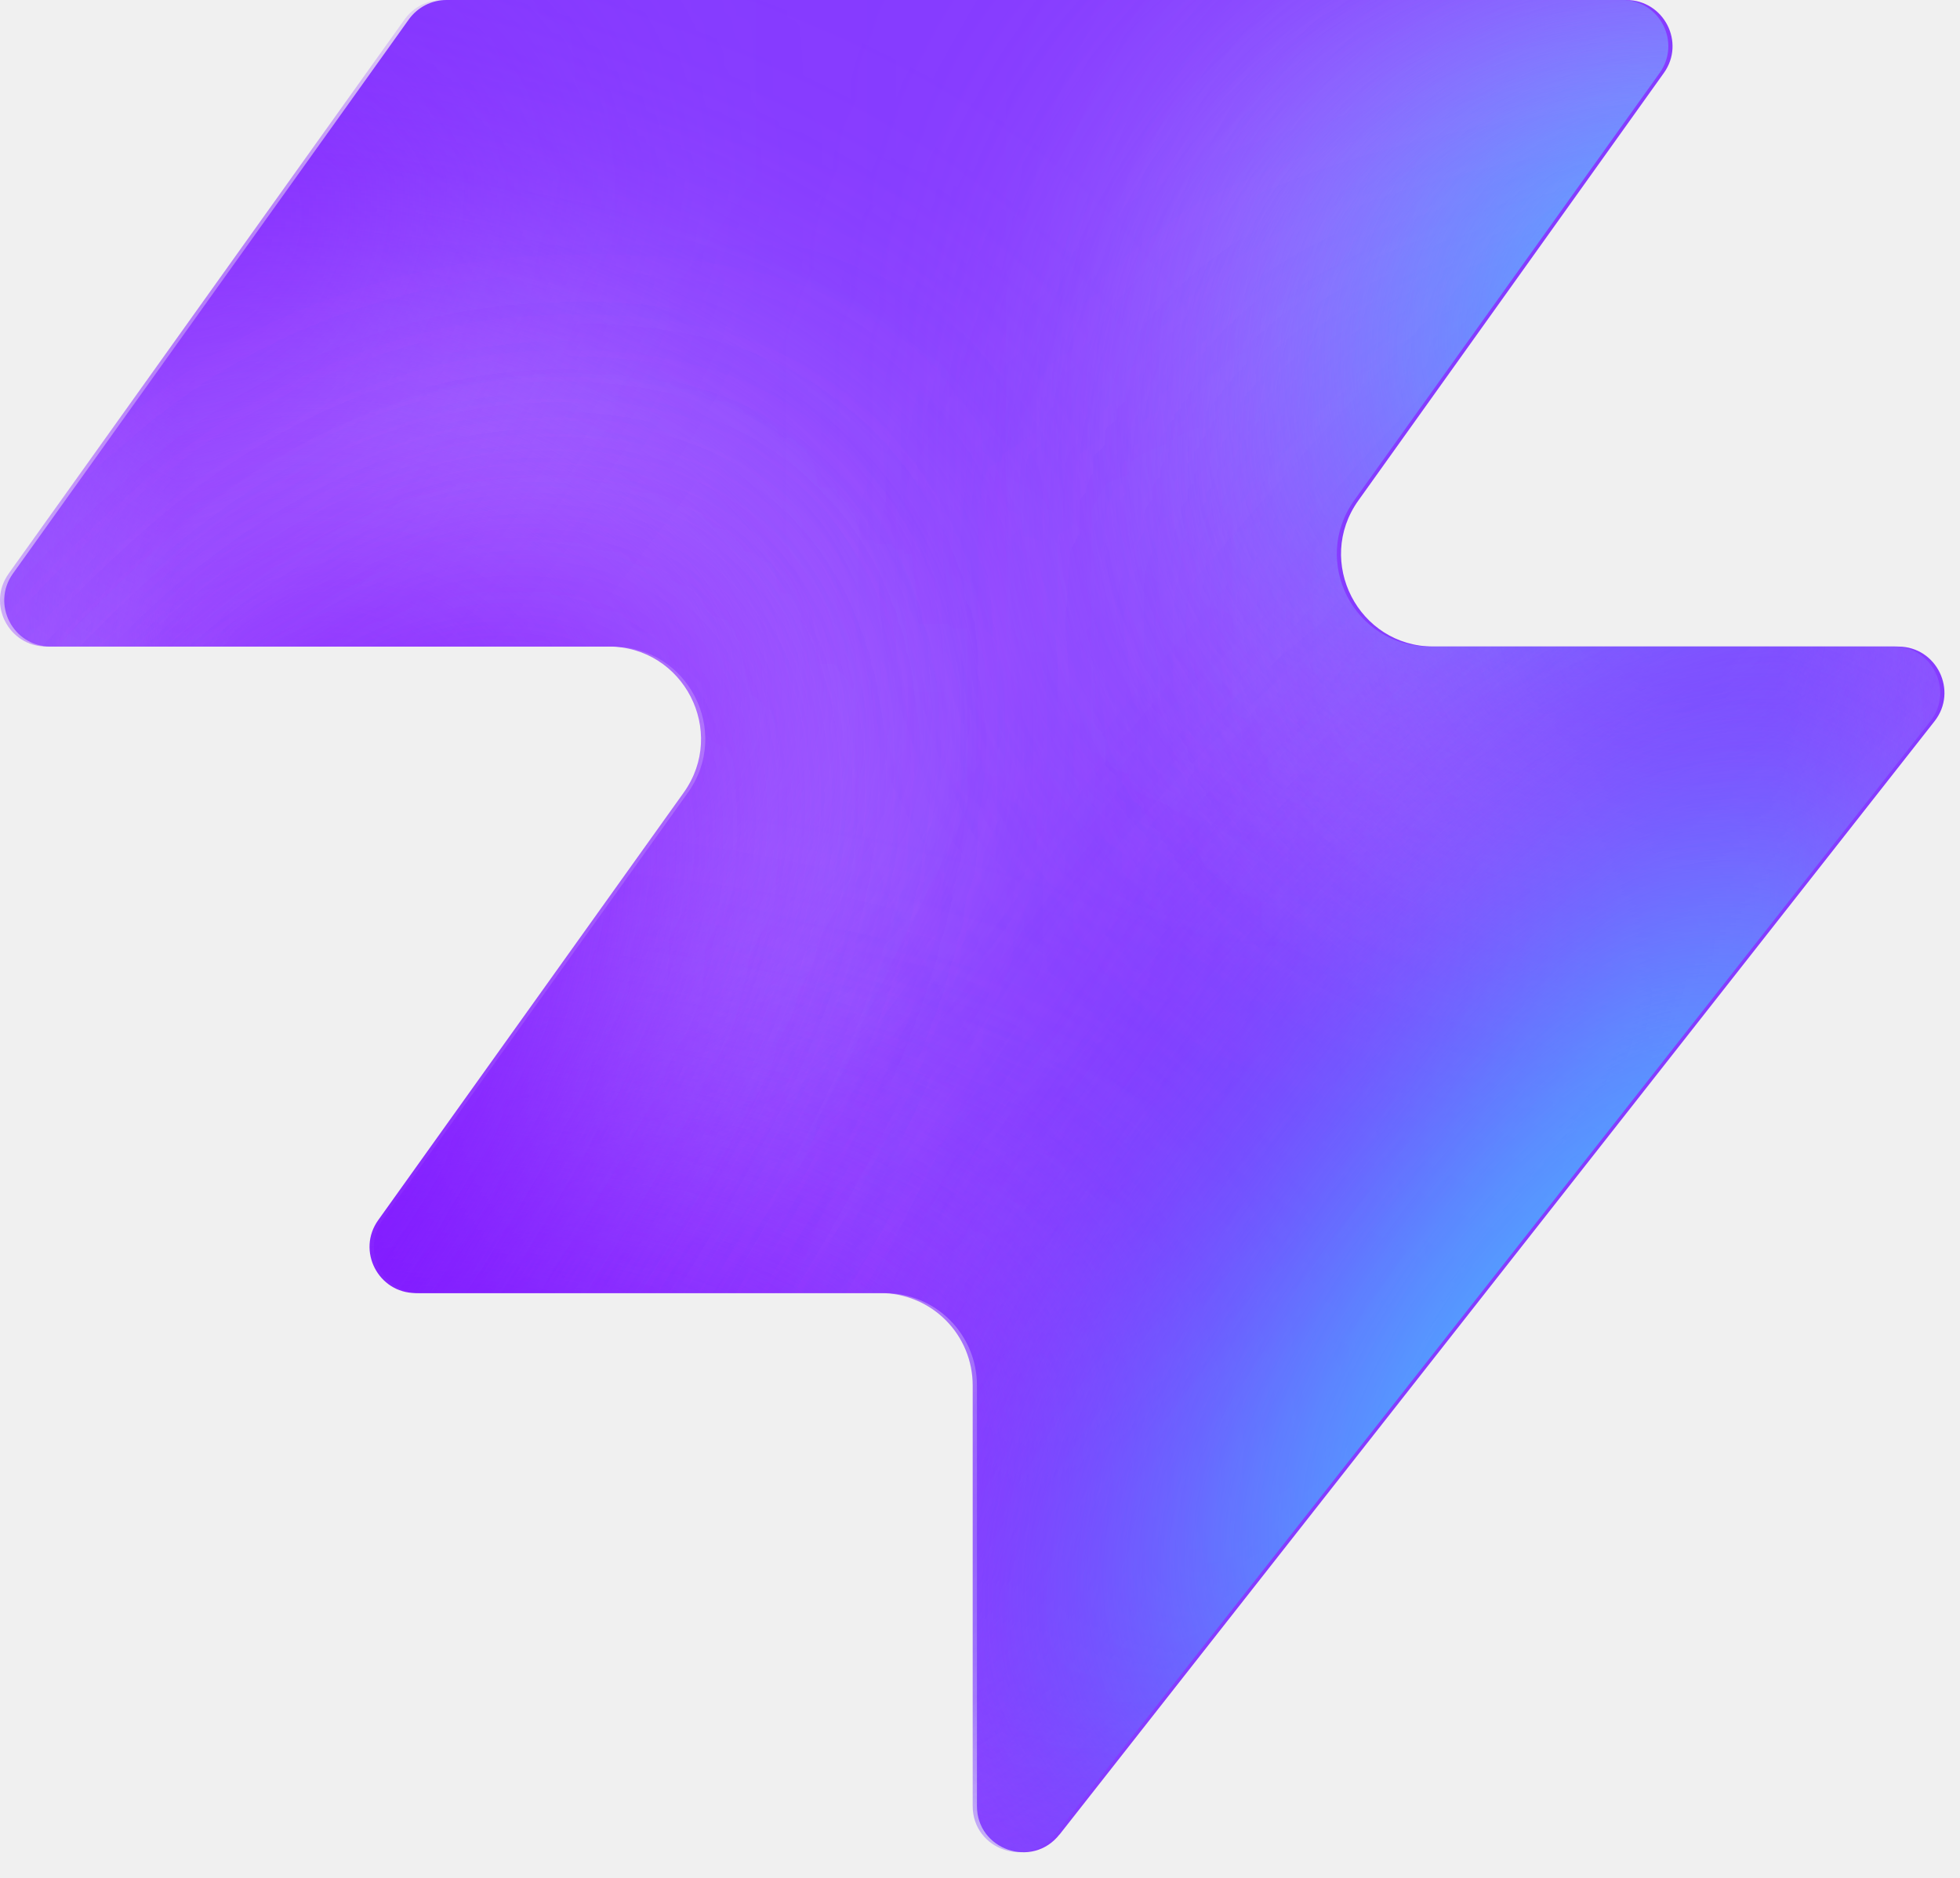
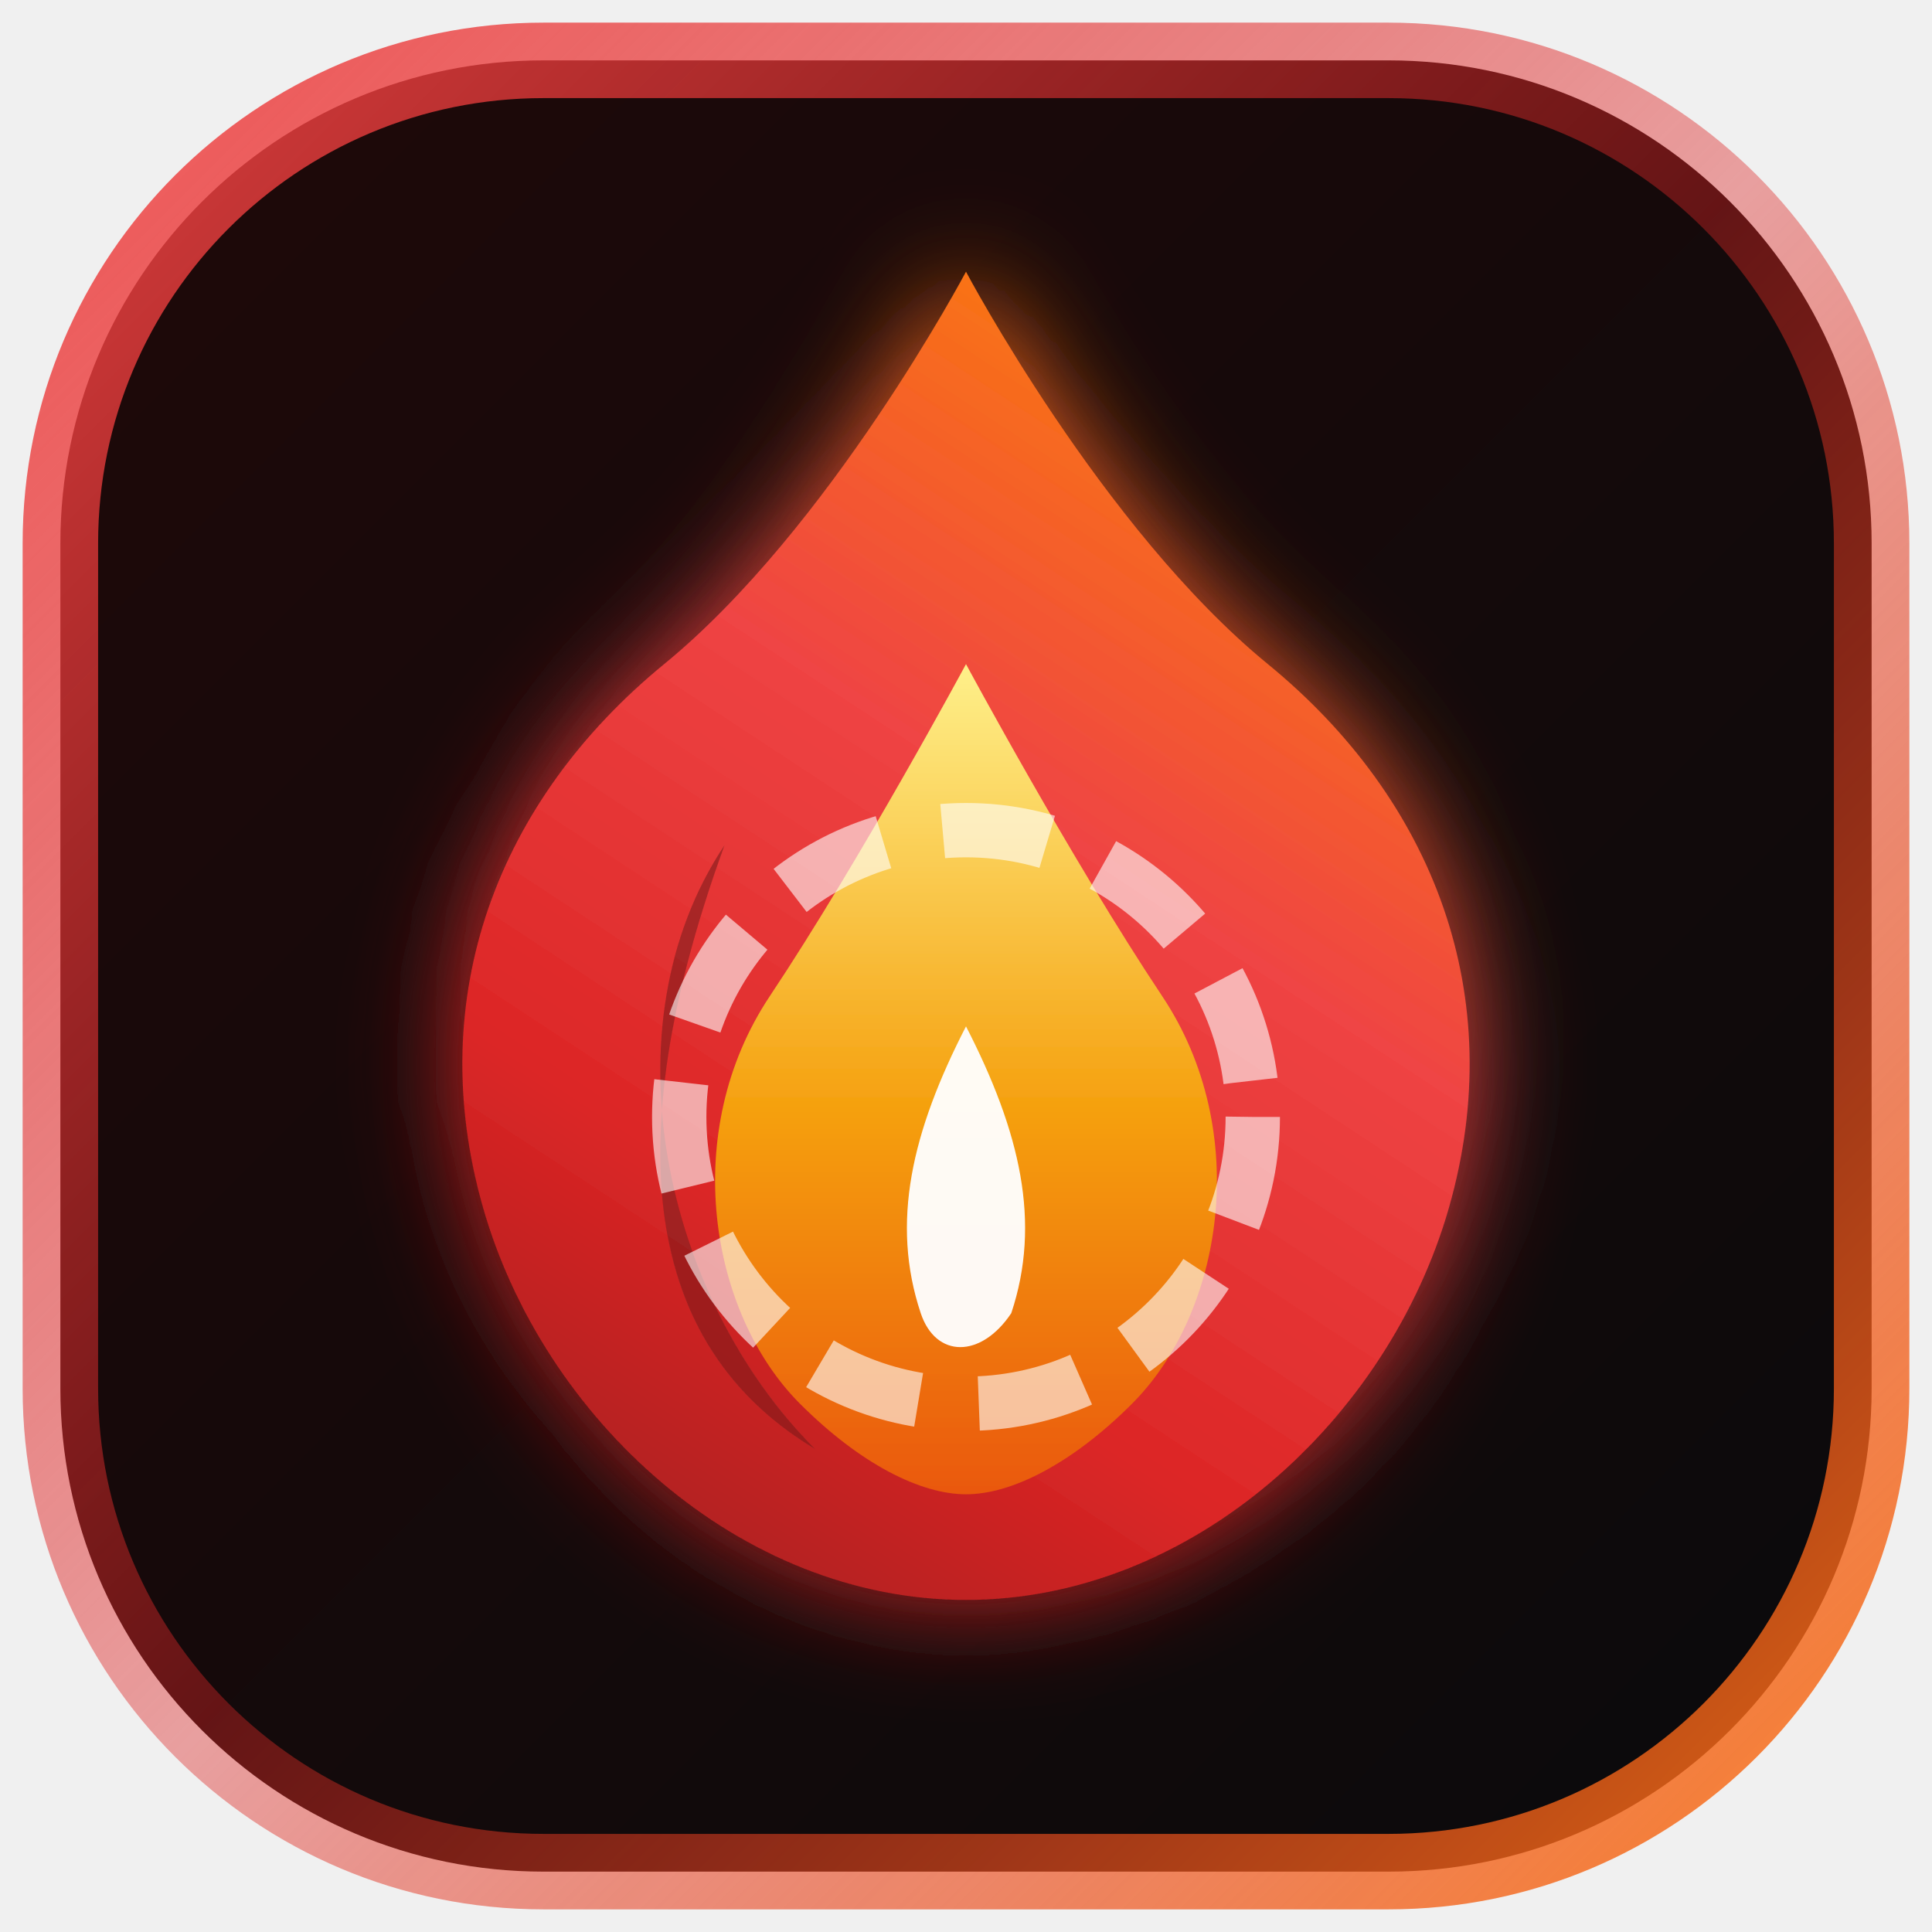
- <svg xmlns="http://www.w3.org/2000/svg" width="48" height="46" fill="none" viewBox="0 0 48 46">
-   <path fill="#863bff" d="M25.946 44.938c-.664.845-2.021.375-2.021-.698V33.937a2.26 2.26 0 0 0-2.262-2.262H10.287c-.92 0-1.456-1.04-.92-1.788l7.48-10.471c1.07-1.497 0-3.578-1.842-3.578H1.237c-.92 0-1.456-1.04-.92-1.788L10.013.474c.214-.297.556-.474.92-.474h28.894c.92 0 1.456 1.04.92 1.788l-7.48 10.471c-1.07 1.498 0 3.579 1.842 3.579h11.377c.943 0 1.473 1.088.89 1.83L25.947 44.94z" style="fill:#863bff;fill:color(display-p3 .525 .23 1);fill-opacity:1" />
-   <mask id="a" width="48" height="46" x="0" y="0" maskUnits="userSpaceOnUse" style="mask-type:alpha">
-     <path fill="#000" d="M25.842 44.938c-.664.844-2.021.375-2.021-.698V33.937a2.26 2.26 0 0 0-2.262-2.262H10.183c-.92 0-1.456-1.04-.92-1.788l7.48-10.471c1.07-1.498 0-3.579-1.842-3.579H1.133c-.92 0-1.456-1.04-.92-1.787L9.91.473c.214-.297.556-.474.92-.474h28.894c.92 0 1.456 1.04.92 1.788l-7.48 10.471c-1.07 1.498 0 3.578 1.842 3.578h11.377c.943 0 1.473 1.088.89 1.832L25.843 44.94z" style="fill:#000;fill-opacity:1" />
-   </mask>
-   <g mask="url(#a)">
-     <g filter="url(#b)">
-       <ellipse cx="5.508" cy="14.704" fill="#ede6ff" rx="5.508" ry="14.704" style="fill:#ede6ff;fill:color(display-p3 .927 .903 1);fill-opacity:1" transform="matrix(.00324 1 1 -.00324 -4.47 31.516)" />
-     </g>
-     <g filter="url(#c)">
-       <ellipse cx="10.399" cy="29.851" fill="#ede6ff" rx="10.399" ry="29.851" style="fill:#ede6ff;fill:color(display-p3 .927 .903 1);fill-opacity:1" transform="matrix(.00324 1 1 -.00324 -39.328 7.883)" />
-     </g>
-     <g filter="url(#d)">
-       <ellipse cx="5.508" cy="30.487" fill="#7e14ff" rx="5.508" ry="30.487" style="fill:#7e14ff;fill:color(display-p3 .492 .077 1);fill-opacity:1" transform="rotate(89.814 -25.913 -14.639)scale(1 -1)" />
-     </g>
-     <g filter="url(#e)">
-       <ellipse cx="5.508" cy="30.599" fill="#7e14ff" rx="5.508" ry="30.599" style="fill:#7e14ff;fill:color(display-p3 .492 .077 1);fill-opacity:1" transform="rotate(89.814 -32.644 -3.334)scale(1 -1)" />
-     </g>
-     <g filter="url(#f)">
-       <ellipse cx="5.508" cy="30.599" fill="#7e14ff" rx="5.508" ry="30.599" style="fill:#7e14ff;fill:color(display-p3 .492 .077 1);fill-opacity:1" transform="matrix(.00324 1 1 -.00324 -34.34 30.47)" />
-     </g>
-     <g filter="url(#g)">
-       <ellipse cx="14.072" cy="22.078" fill="#ede6ff" rx="14.072" ry="22.078" style="fill:#ede6ff;fill:color(display-p3 .927 .903 1);fill-opacity:1" transform="rotate(93.35 24.506 48.493)scale(-1 1)" />
-     </g>
-     <g filter="url(#h)">
-       <ellipse cx="3.47" cy="21.501" fill="#7e14ff" rx="3.47" ry="21.501" style="fill:#7e14ff;fill:color(display-p3 .492 .077 1);fill-opacity:1" transform="rotate(89.009 28.708 47.59)scale(-1 1)" />
-     </g>
-     <g filter="url(#i)">
-       <ellipse cx="3.47" cy="21.501" fill="#7e14ff" rx="3.47" ry="21.501" style="fill:#7e14ff;fill:color(display-p3 .492 .077 1);fill-opacity:1" transform="rotate(89.009 28.708 47.59)scale(-1 1)" />
-     </g>
-     <g filter="url(#j)">
-       <ellipse cx=".387" cy="8.972" fill="#7e14ff" rx="4.407" ry="29.108" style="fill:#7e14ff;fill:color(display-p3 .492 .077 1);fill-opacity:1" transform="rotate(39.51 .387 8.972)" />
-     </g>
-     <g filter="url(#k)">
-       <ellipse cx="47.523" cy="-6.092" fill="#7e14ff" rx="4.407" ry="29.108" style="fill:#7e14ff;fill:color(display-p3 .492 .077 1);fill-opacity:1" transform="rotate(37.892 47.523 -6.092)" />
-     </g>
-     <g filter="url(#l)">
-       <ellipse cx="41.412" cy="6.333" fill="#47bfff" rx="5.971" ry="9.665" style="fill:#47bfff;fill:color(display-p3 .28 .748 1);fill-opacity:1" transform="rotate(37.892 41.412 6.333)" />
-     </g>
-     <g filter="url(#m)">
-       <ellipse cx="-1.879" cy="38.332" fill="#7e14ff" rx="4.407" ry="29.108" style="fill:#7e14ff;fill:color(display-p3 .492 .077 1);fill-opacity:1" transform="rotate(37.892 -1.88 38.332)" />
-     </g>
-     <g filter="url(#n)">
-       <ellipse cx="-1.879" cy="38.332" fill="#7e14ff" rx="4.407" ry="29.108" style="fill:#7e14ff;fill:color(display-p3 .492 .077 1);fill-opacity:1" transform="rotate(37.892 -1.88 38.332)" />
-     </g>
-     <g filter="url(#o)">
-       <ellipse cx="35.651" cy="29.907" fill="#7e14ff" rx="4.407" ry="29.108" style="fill:#7e14ff;fill:color(display-p3 .492 .077 1);fill-opacity:1" transform="rotate(37.892 35.651 29.907)" />
-     </g>
-     <g filter="url(#p)">
-       <ellipse cx="38.418" cy="32.4" fill="#47bfff" rx="5.971" ry="15.297" style="fill:#47bfff;fill:color(display-p3 .28 .748 1);fill-opacity:1" transform="rotate(37.892 38.418 32.4)" />
-     </g>
-   </g>
+ <svg xmlns="http://www.w3.org/2000/svg" viewBox="0 0 64 64" width="64" height="64">
  <defs>
-     <filter id="b" width="60.045" height="41.654" x="-19.77" y="16.149" color-interpolation-filters="sRGB" filterUnits="userSpaceOnUse">
-       <feFlood flood-opacity="0" result="BackgroundImageFix" />
-       <feBlend in="SourceGraphic" in2="BackgroundImageFix" result="shape" />
-       <feGaussianBlur result="effect1_foregroundBlur_2002_17158" stdDeviation="7.659" />
-     </filter>
-     <filter id="c" width="90.34" height="51.437" x="-54.613" y="-7.533" color-interpolation-filters="sRGB" filterUnits="userSpaceOnUse">
-       <feFlood flood-opacity="0" result="BackgroundImageFix" />
-       <feBlend in="SourceGraphic" in2="BackgroundImageFix" result="shape" />
-       <feGaussianBlur result="effect1_foregroundBlur_2002_17158" stdDeviation="7.659" />
-     </filter>
-     <filter id="d" width="79.355" height="29.4" x="-49.64" y="2.03" color-interpolation-filters="sRGB" filterUnits="userSpaceOnUse">
-       <feFlood flood-opacity="0" result="BackgroundImageFix" />
-       <feBlend in="SourceGraphic" in2="BackgroundImageFix" result="shape" />
-       <feGaussianBlur result="effect1_foregroundBlur_2002_17158" stdDeviation="4.596" />
-     </filter>
-     <filter id="e" width="79.579" height="29.4" x="-45.045" y="20.029" color-interpolation-filters="sRGB" filterUnits="userSpaceOnUse">
-       <feFlood flood-opacity="0" result="BackgroundImageFix" />
-       <feBlend in="SourceGraphic" in2="BackgroundImageFix" result="shape" />
-       <feGaussianBlur result="effect1_foregroundBlur_2002_17158" stdDeviation="4.596" />
-     </filter>
-     <filter id="f" width="79.579" height="29.4" x="-43.513" y="21.178" color-interpolation-filters="sRGB" filterUnits="userSpaceOnUse">
-       <feFlood flood-opacity="0" result="BackgroundImageFix" />
-       <feBlend in="SourceGraphic" in2="BackgroundImageFix" result="shape" />
-       <feGaussianBlur result="effect1_foregroundBlur_2002_17158" stdDeviation="4.596" />
-     </filter>
-     <filter id="g" width="74.749" height="58.852" x="15.756" y="-17.901" color-interpolation-filters="sRGB" filterUnits="userSpaceOnUse">
-       <feFlood flood-opacity="0" result="BackgroundImageFix" />
-       <feBlend in="SourceGraphic" in2="BackgroundImageFix" result="shape" />
-       <feGaussianBlur result="effect1_foregroundBlur_2002_17158" stdDeviation="7.659" />
-     </filter>
-     <filter id="h" width="61.377" height="25.362" x="23.548" y="2.284" color-interpolation-filters="sRGB" filterUnits="userSpaceOnUse">
-       <feFlood flood-opacity="0" result="BackgroundImageFix" />
-       <feBlend in="SourceGraphic" in2="BackgroundImageFix" result="shape" />
-       <feGaussianBlur result="effect1_foregroundBlur_2002_17158" stdDeviation="4.596" />
-     </filter>
-     <filter id="i" width="61.377" height="25.362" x="23.548" y="2.284" color-interpolation-filters="sRGB" filterUnits="userSpaceOnUse">
-       <feFlood flood-opacity="0" result="BackgroundImageFix" />
-       <feBlend in="SourceGraphic" in2="BackgroundImageFix" result="shape" />
-       <feGaussianBlur result="effect1_foregroundBlur_2002_17158" stdDeviation="4.596" />
-     </filter>
-     <filter id="j" width="56.045" height="63.649" x="-27.636" y="-22.853" color-interpolation-filters="sRGB" filterUnits="userSpaceOnUse">
-       <feFlood flood-opacity="0" result="BackgroundImageFix" />
-       <feBlend in="SourceGraphic" in2="BackgroundImageFix" result="shape" />
-       <feGaussianBlur result="effect1_foregroundBlur_2002_17158" stdDeviation="4.596" />
-     </filter>
-     <filter id="k" width="54.814" height="64.646" x="20.116" y="-38.415" color-interpolation-filters="sRGB" filterUnits="userSpaceOnUse">
-       <feFlood flood-opacity="0" result="BackgroundImageFix" />
-       <feBlend in="SourceGraphic" in2="BackgroundImageFix" result="shape" />
-       <feGaussianBlur result="effect1_foregroundBlur_2002_17158" stdDeviation="4.596" />
-     </filter>
-     <filter id="l" width="33.541" height="35.313" x="24.641" y="-11.323" color-interpolation-filters="sRGB" filterUnits="userSpaceOnUse">
-       <feFlood flood-opacity="0" result="BackgroundImageFix" />
-       <feBlend in="SourceGraphic" in2="BackgroundImageFix" result="shape" />
-       <feGaussianBlur result="effect1_foregroundBlur_2002_17158" stdDeviation="4.596" />
-     </filter>
-     <filter id="m" width="54.814" height="64.646" x="-29.286" y="6.009" color-interpolation-filters="sRGB" filterUnits="userSpaceOnUse">
-       <feFlood flood-opacity="0" result="BackgroundImageFix" />
-       <feBlend in="SourceGraphic" in2="BackgroundImageFix" result="shape" />
-       <feGaussianBlur result="effect1_foregroundBlur_2002_17158" stdDeviation="4.596" />
-     </filter>
-     <filter id="n" width="54.814" height="64.646" x="-29.286" y="6.009" color-interpolation-filters="sRGB" filterUnits="userSpaceOnUse">
-       <feFlood flood-opacity="0" result="BackgroundImageFix" />
-       <feBlend in="SourceGraphic" in2="BackgroundImageFix" result="shape" />
-       <feGaussianBlur result="effect1_foregroundBlur_2002_17158" stdDeviation="4.596" />
-     </filter>
-     <filter id="o" width="54.814" height="64.646" x="8.244" y="-2.416" color-interpolation-filters="sRGB" filterUnits="userSpaceOnUse">
-       <feFlood flood-opacity="0" result="BackgroundImageFix" />
-       <feBlend in="SourceGraphic" in2="BackgroundImageFix" result="shape" />
-       <feGaussianBlur result="effect1_foregroundBlur_2002_17158" stdDeviation="4.596" />
-     </filter>
-     <filter id="p" width="39.409" height="43.623" x="18.713" y="10.588" color-interpolation-filters="sRGB" filterUnits="userSpaceOnUse">
-       <feFlood flood-opacity="0" result="BackgroundImageFix" />
-       <feBlend in="SourceGraphic" in2="BackgroundImageFix" result="shape" />
-       <feGaussianBlur result="effect1_foregroundBlur_2002_17158" stdDeviation="4.596" />
+     <linearGradient id="bgGrad" x1="0%" y1="0%" x2="100%" y2="100%">
+       <stop offset="0%" stop-color="#1f0909" />
+       <stop offset="100%" stop-color="#0a0a0c" />
+     </linearGradient>
+     <linearGradient id="borderGrad" x1="0%" y1="0%" x2="100%" y2="100%">
+       <stop offset="0%" stop-color="#ef4444" stop-opacity="0.9" />
+       <stop offset="50%" stop-color="#dc2626" stop-opacity="0.4" />
+       <stop offset="100%" stop-color="#f97316" stop-opacity="0.9" />
+     </linearGradient>
+     <linearGradient id="flameOuter" x1="0%" y1="100%" x2="50%" y2="0%">
+       <stop offset="0%" stop-color="#991b1b" />
+       <stop offset="35%" stop-color="#dc2626" />
+       <stop offset="70%" stop-color="#ef4444" />
+       <stop offset="100%" stop-color="#f97316" />
+     </linearGradient>
+     <linearGradient id="flameInner" x1="0%" y1="100%" x2="0%" y2="0%">
+       <stop offset="0%" stop-color="#ea580c" />
+       <stop offset="45%" stop-color="#f59e0b" />
+       <stop offset="100%" stop-color="#fef08a" />
+     </linearGradient>
+     <filter id="flameGlow" x="-30%" y="-30%" width="160%" height="160%">
+       <feGaussianBlur stdDeviation="1.8" result="blur" />
+       <feComposite in="SourceGraphic" in2="blur" operator="over" />
    </filter>
  </defs>
+   <rect x="2" y="2" width="60" height="60" rx="16" fill="url(#bgGrad)" stroke="url(#borderGrad)" stroke-width="2.5" />
+   <circle cx="32" cy="36" r="16" fill="#ef4444" opacity="0.3" />
+   <g filter="url(#flameGlow)">
+     <path d="M32 9 C32 9, 36.5 17.5, 42 22 C47.5 26.5, 50 33, 48 40 C46 47, 39.5 53, 32 53 C24.5 53, 18 47, 16 40 C14 33, 16.5 26.5, 22 22 C27.5 17.5, 32 9, 32 9 Z" fill="url(#flameOuter)" />
+     <path d="M24 28 C20 34, 22 43, 27 48 C22 45, 20 39, 24 28 Z" fill="#7f1d1d" opacity="0.6" />
+     <path d="M32 22 C32 22, 35.5 28.5, 38.5 33 C41.5 37.5, 40.5 43.5, 37.5 46.5 C35.5 48.5, 33.5 49.5, 32 49.5 C30.5 49.5, 28.5 48.5, 26.5 46.5 C23.5 43.5, 22.5 37.5, 25.5 33 C28.5 28.5, 32 22, 32 22 Z" fill="url(#flameInner)" />
+     <path d="M32 34 C33.8 37.5, 34.5 40.5, 33.5 43.5 C32.5 45, 31 45, 30.5 43.5 C29.5 40.5, 30.2 37.5, 32 34 Z" fill="#ffffff" opacity="0.95" />
+   </g>
+   <circle cx="32" cy="37" r="9.5" fill="none" stroke="#ffffff" stroke-width="1.8" stroke-dasharray="3.5 2" opacity="0.6" />
</svg>
